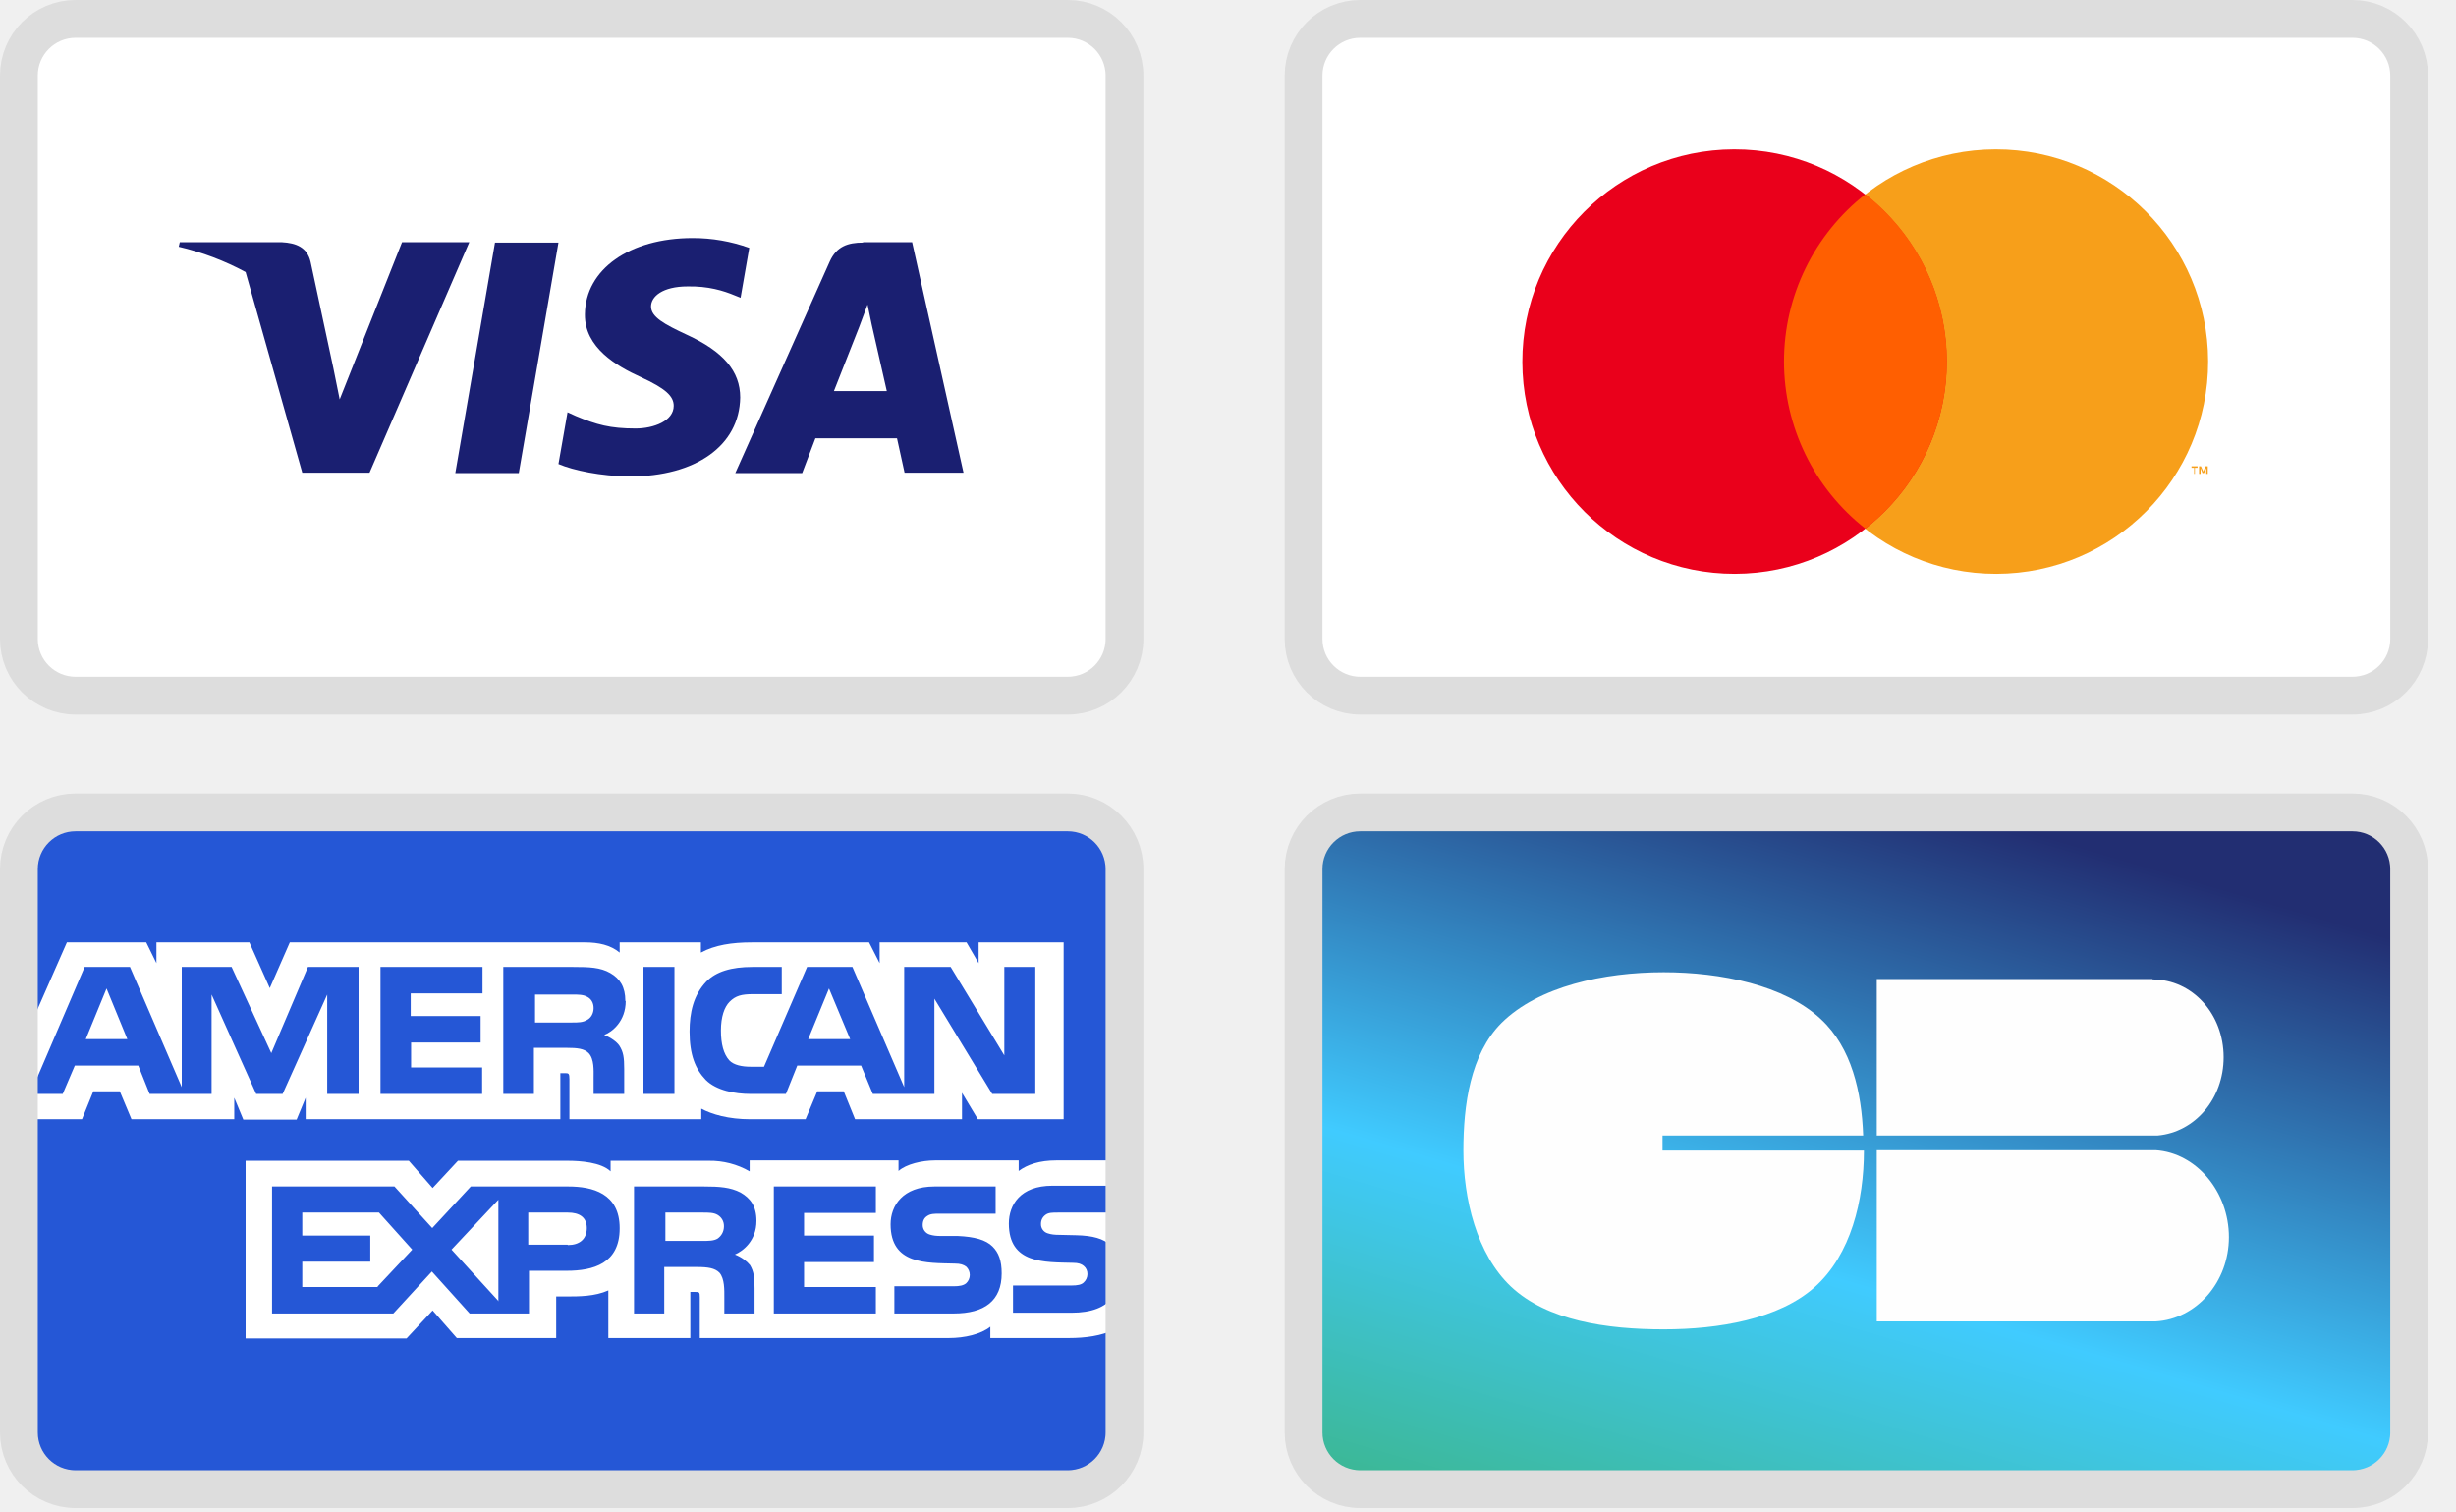
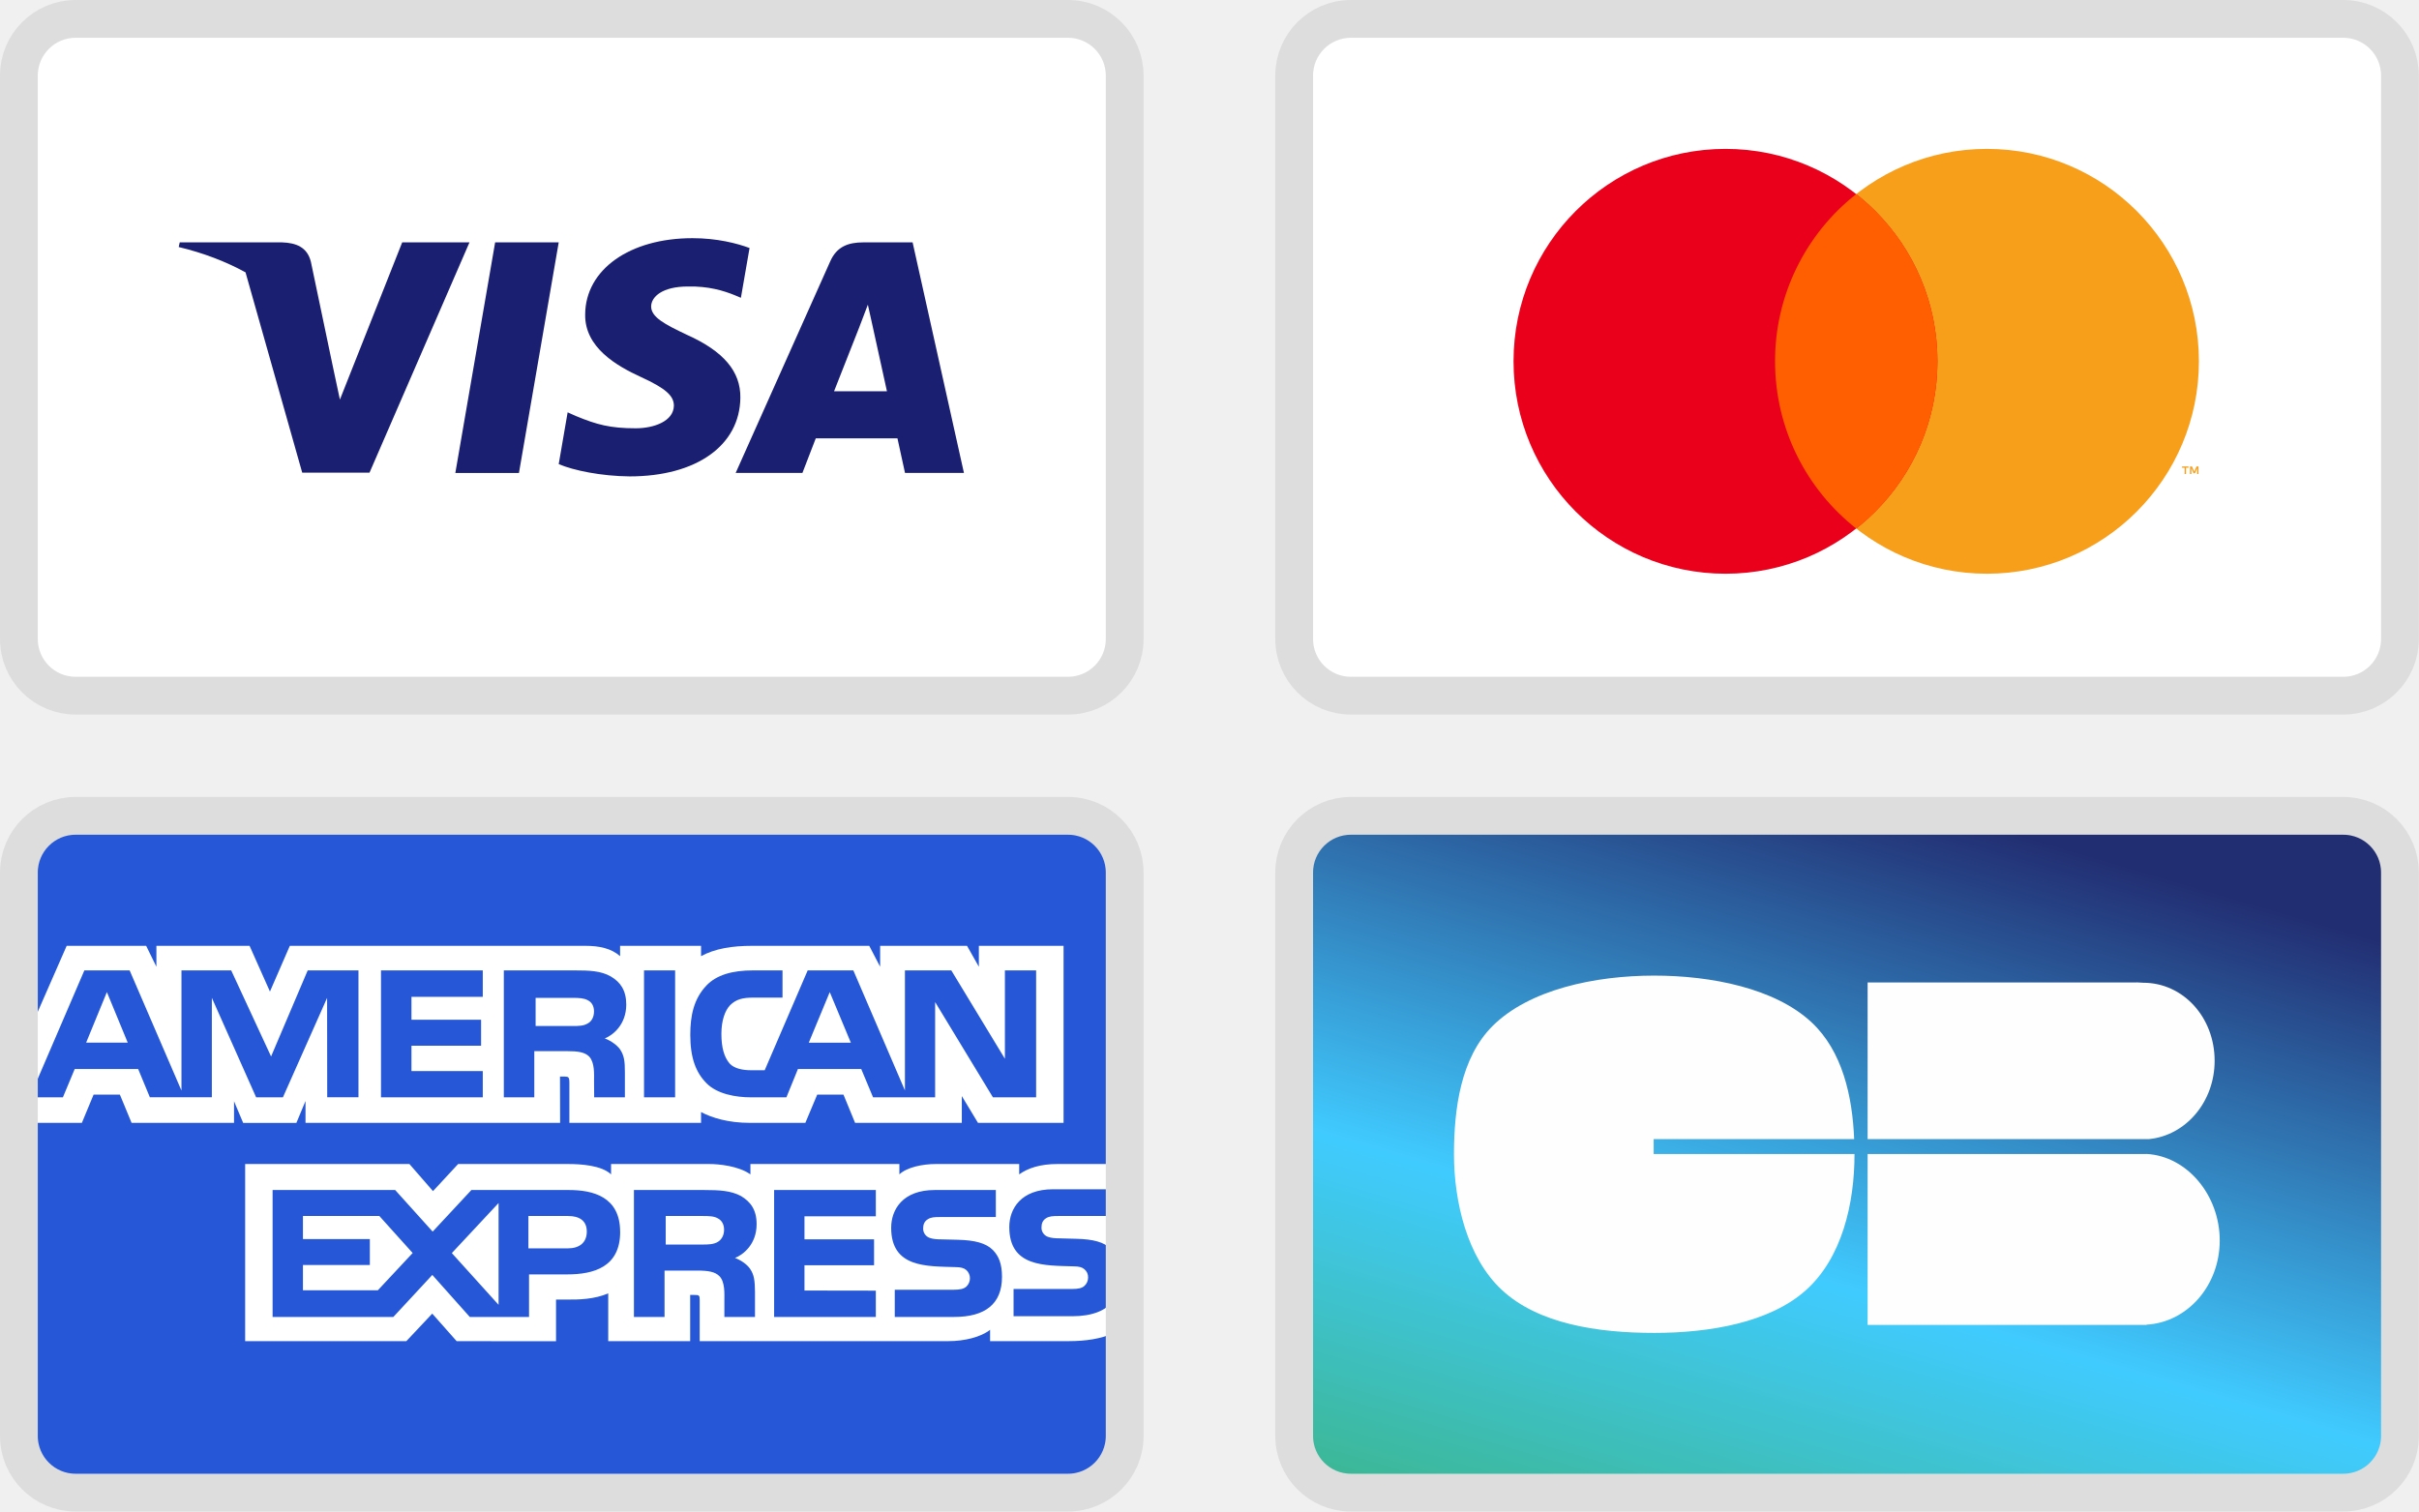
- <svg xmlns="http://www.w3.org/2000/svg" width="65" height="40" viewBox="0 0 65 40" fill="none">
-   <rect width="29.26" height="17.91" x="34.5" y=".5" fill="#fff" rx="1.5" />
-   <g fill-rule="evenodd" clip-rule="evenodd">
-     <path fill="#F79F1A" d="M58.43 12.54v-.2h-.06l-.06.14-.06-.14h-.05v.2h.04v-.15l.05.13h.04l.06-.13v.15h.04Zm-.34 0v-.16h.07v-.04H58v.04h.07v.16h.03Zm.35-2.98a5.61 5.61 0 1 1-11.23.02 5.61 5.61 0 0 1 11.23-.02Z" />
-     <path fill="#EA001B" d="M51.52 9.56a5.61 5.61 0 1 1-11.23.02 5.61 5.61 0 0 1 11.23-.02Z" />
-     <path fill="#FF5F01" d="M49.37 5.14a5.62 5.62 0 0 0 0 8.85 5.62 5.62 0 0 0 0-8.85Z" />
-   </g>
-   <rect width="29.26" height="17.91" x="34.5" y=".5" stroke="#DDD" rx="1.5" />
-   <rect width="29.26" height="17.91" x="34.5" y="21.5" fill="url(#a)" rx="1.5" />
-   <path fill="#FEFEFE" fill-rule="evenodd" d="M44.01 30.05h5.3c-.04-1.14-.3-2.32-1.12-3.08-.96-.9-2.65-1.24-4.16-1.24-1.58 0-3.31.37-4.29 1.34-.83.83-1.01 2.18-1.01 3.38 0 1.27.35 2.74 1.26 3.6.96.9 2.53 1.13 4.04 1.13 1.46 0 3.05-.27 4-1.12.96-.86 1.3-2.3 1.3-3.6v-.01H44v-.4Zm5.66.4v4.52h7.38c1.08-.06 1.94-1.04 1.94-2.23 0-1.2-.86-2.23-1.94-2.3h-7.38Zm7.3-4.53c1.05 0 1.88.91 1.88 2.06 0 1.1-.76 1.98-1.74 2.07h-7.44v-4.14h7.3Z" clip-rule="evenodd" />
-   <rect width="29.26" height="17.91" x="34.5" y="21.5" stroke="#DDD" rx="1.5" />
-   <rect width="29.26" height="17.91" x=".5" y=".5" fill="#fff" rx="1.5" />
-   <g fill="#1A1F71">
-     <path d="M13.73 12.52h-1.68l1.05-6.1h1.68l-1.05 6.1ZM19.83 6.56a4.4 4.4 0 0 0-1.5-.26c-1.67 0-2.84.83-2.85 2.02-.01.88.84 1.37 1.48 1.66.65.3.87.5.87.76 0 .4-.53.6-1.01.6-.67 0-1.03-.1-1.58-.33l-.22-.1-.24 1.37c.4.17 1.12.32 1.88.33 1.76 0 2.91-.82 2.93-2.09 0-.7-.45-1.22-1.41-1.66-.6-.28-.95-.47-.95-.75 0-.26.3-.53.97-.53.54-.01.94.11 1.25.24l.15.06.23-1.32Z" />
-     <path fill-rule="evenodd" d="M22.84 6.41h1.3l1.36 6.1h-1.56l-.2-.91h-2.16l-.35.92h-1.77l2.5-5.6c.18-.4.48-.5.88-.5Zm-.1 2.24-.67 1.7h1.4l-.4-1.76-.11-.53a30.97 30.97 0 0 1-.22.59ZM4.76 6.41h2.7c.37.02.67.13.76.52l.6 2.8.17.84 1.65-4.16h1.78l-2.64 6.1H8L6.5 7.2a7.13 7.13 0 0 0-1.77-.67l.03-.13Z" clip-rule="evenodd" />
-   </g>
-   <rect width="29.26" height="17.91" x=".5" y=".5" stroke="#DDD" rx="1.5" />
-   <rect width="29.26" height="17.91" x=".5" y="21.5" fill="#2557D6" rx="1.5" />
-   <path fill="#fff" fill-rule="evenodd" d="M.79 29.62h1.38l.3-.74h.7l.31.74H6.2v-.57l.24.58h1.41l.24-.58v.57h6.74V28.4h.13c.09 0 .11.01.11.16v1.06h3.49v-.28c.28.15.72.28 1.3.28h1.46l.31-.74h.7l.3.74h2.83v-.7l.42.7h2.27v-4.68H25.9v.55l-.32-.55h-2.3v.55l-.28-.55h-3.1c-.53 0-.98.07-1.35.27v-.27H16.4v.27c-.24-.2-.56-.27-.92-.27H7.67l-.53 1.21-.54-1.21H4.14v.55l-.27-.55h-2.1l-.98 2.23v2.45Zm8.7-.67h-.83v-2.63l-1.18 2.63h-.7L5.6 26.32v2.63H3.96l-.3-.75H1.98l-.32.75H.8l1.44-3.36h1.2l1.37 3.18v-3.18h1.32l1.05 2.28.97-2.28h1.34v3.36ZM3.37 27.5l-.55-1.34-.55 1.34h1.1Zm9.4 1.45h-2.7v-3.36h2.7v.7h-1.9v.6h1.85v.7h-1.84v.66h1.88v.7Zm3.79-2.46c0 .54-.36.82-.57.9.18.07.33.18.4.28.11.17.13.32.13.62v.66h-.81v-.42c0-.2.02-.5-.13-.66-.12-.12-.3-.14-.59-.14h-.86v1.22h-.81v-3.36h1.85c.42 0 .72.01.98.16s.4.37.4.74Zm-1.02.5c-.11.07-.24.07-.4.07h-.98v-.74h1c.13 0 .28 0 .38.06.1.05.17.15.17.3 0 .14-.07.26-.17.31Zm2.31 1.96h-.82v-3.36h.82v3.36Zm9.55 0h-1.14l-1.53-2.52v2.52H23.1l-.31-.75H21.1l-.3.75h-.95c-.39 0-.89-.09-1.17-.37-.28-.29-.43-.67-.43-1.28 0-.5.1-.96.44-1.32.26-.27.67-.39 1.22-.39h.78v.72h-.76c-.3 0-.46.04-.62.2-.14.14-.23.4-.23.76s.07.62.22.79c.12.13.35.17.56.17h.36l1.14-2.64h1.2l1.37 3.18v-3.18h1.23l1.42 2.34v-2.34h.82v3.36Zm-4.9-1.45-.56-1.34-.55 1.34h1.11Zm6.96 6.81c-.2.29-.58.43-1.1.43h-1.55v-.72h1.55c.15 0 .26-.02.32-.08a.3.3 0 0 0 .1-.22.27.27 0 0 0-.1-.22c-.06-.05-.14-.08-.28-.08-.76-.02-1.7.03-1.7-1.04 0-.49.3-1 1.15-1h1.6v-.67h-1.49c-.45 0-.77.11-1 .28v-.28h-2.21c-.35 0-.77.1-.97.28v-.28h-3.94V31a2.1 2.1 0 0 0-1.08-.28h-2.6V31c-.25-.24-.8-.28-1.14-.28h-2.9l-.67.72-.63-.72H6.5v4.7h4.26l.69-.74.64.73h2.63v-1.1h.26c.35 0 .76 0 1.12-.16v1.26h2.17v-1.22h.1c.14 0 .15 0 .15.14v1.08h6.59c.42 0 .85-.1 1.1-.3v.3h2.08c.44 0 .86-.06 1.19-.22v-.87Zm-13.06-1.8c0 .93-.7 1.12-1.4 1.12H14v1.13h-1.57l-1-1.11-1.02 1.11H7.2V31.4h3.24l1 1.1 1.02-1.1h2.58c.64 0 1.36.18 1.36 1.1ZM10 34.06H8v-.67H9.8v-.69H8v-.61h2.03l.88.98-.92.98Zm3.2.38-1.25-1.37 1.24-1.32v2.69Zm1.82-1.5h-1.04v-.85h1.05c.3 0 .5.12.5.41 0 .3-.2.45-.5.45Zm5.46-1.54h2.7v.7h-1.9v.6h1.85v.7h-1.85v.66h1.9v.7h-2.7V31.4Zm-1.03 1.8c.18.07.32.18.4.28.1.17.12.32.12.62v.66h-.8v-.42c0-.2.01-.5-.13-.66-.12-.12-.3-.15-.6-.15h-.86v1.23h-.8V31.4h1.85c.41 0 .7.02.97.16.26.15.42.36.42.75 0 .53-.36.8-.57.89Zm-.46-.42c-.1.06-.24.06-.4.06h-.98v-.75h1c.14 0 .28 0 .38.06.1.06.17.16.17.3 0 .15-.07.26-.17.33Zm7.28.21c.16.16.24.37.24.71 0 .72-.45 1.06-1.27 1.06h-1.57v-.72h1.57c.15 0 .26-.02.33-.08a.3.3 0 0 0 0-.44c-.07-.05-.15-.08-.3-.08-.75-.02-1.7.03-1.7-1.04 0-.49.32-1 1.16-1h1.62v.72h-1.48c-.15 0-.24 0-.33.06-.08.05-.12.13-.12.24a.26.26 0 0 0 .18.25c.09.03.18.04.31.04h.44c.44.02.74.1.92.28Zm3.2-.9H28c-.15 0-.25 0-.33.06-.08.06-.12.14-.12.24a.25.25 0 0 0 .18.25c.09.03.18.04.31.04l.44.01c.44.01.73.09.91.27l.08.09v-.96Z" clip-rule="evenodd" />
-   <rect width="29.26" height="17.91" x=".5" y="21.5" stroke="#DDD" rx="1.5" />
+ <svg xmlns="http://www.w3.org/2000/svg" width="64" height="40" viewBox="0 0 64 40" fill="none">
+   <rect x="34.24" y="0.5" width="29.256" height="17.91" rx="1.5" fill="white" />
+   <path fill-rule="evenodd" clip-rule="evenodd" d="M58.166 12.544V12.344H58.114L58.054 12.482L57.994 12.344H57.941V12.544H57.978V12.393L58.035 12.524H58.073L58.13 12.393V12.544H58.167H58.166ZM57.835 12.544V12.378H57.902V12.344H57.731V12.378H57.798V12.544H57.835ZM58.177 9.561C58.177 12.666 55.666 15.183 52.569 15.183C49.473 15.183 46.962 12.666 46.962 9.561C46.962 6.457 49.473 3.94 52.569 3.94C55.666 3.94 58.177 6.457 58.177 9.561Z" fill="#F79F1A" />
+   <path fill-rule="evenodd" clip-rule="evenodd" d="M51.259 9.561C51.259 12.666 48.748 15.183 45.652 15.183C42.555 15.183 40.044 12.666 40.044 9.561C40.044 6.457 42.555 3.94 45.652 3.94C48.748 3.94 51.259 6.457 51.259 9.561V9.561Z" fill="#EA001B" />
+   <path fill-rule="evenodd" clip-rule="evenodd" d="M49.111 5.136C48.441 5.662 47.899 6.334 47.527 7.101C47.154 7.867 46.962 8.708 46.963 9.561C46.963 11.357 47.803 12.957 49.111 13.987C50.419 12.957 51.259 11.357 51.259 9.561C51.26 8.708 51.067 7.867 50.695 7.101C50.323 6.334 49.781 5.662 49.111 5.136Z" fill="#FF5F01" />
+   <rect x="34.24" y="0.5" width="29.256" height="17.91" rx="1.5" stroke="#DDDDDD" />
+   <rect x="34.24" y="21.59" width="29.256" height="17.91" rx="1.5" fill="url(#paint0_linear_1008_45704)" />
+   <path fill-rule="evenodd" clip-rule="evenodd" d="M43.752 30.145H49.056C49.009 28.999 48.742 27.817 47.932 27.057C46.967 26.153 45.276 25.818 43.766 25.818C42.194 25.818 40.455 26.186 39.485 27.156C38.649 27.992 38.468 29.337 38.468 30.545C38.468 31.811 38.822 33.283 39.729 34.131C40.694 35.033 42.258 35.273 43.766 35.273C45.231 35.273 46.818 35.002 47.777 34.145C48.734 33.29 49.065 31.849 49.065 30.545V30.539H43.752V30.145ZM49.412 30.539V35.061H56.79V35.055C57.869 34.996 58.728 34.023 58.728 32.828C58.728 31.632 57.869 30.596 56.79 30.537V30.539H49.412ZM56.706 26.007C57.758 26.007 58.593 26.92 58.593 28.072C58.593 29.163 57.826 30.053 56.851 30.145H49.412V26H56.473C56.517 25.995 56.567 25.999 56.617 26.002C56.648 26.005 56.678 26.007 56.706 26.007Z" fill="#FEFEFE" />
+   <rect x="34.24" y="21.59" width="29.256" height="17.91" rx="1.5" stroke="#DDDDDD" />
+   <rect x="0.5" y="0.5" width="29.256" height="17.91" rx="1.5" fill="white" />
+   <path d="M13.73 12.516H12.047L13.1 6.414H14.782L13.73 12.516Z" fill="#1A1F71" />
+   <path d="M19.831 6.563C19.499 6.44 18.972 6.303 18.321 6.303C16.659 6.303 15.489 7.134 15.482 8.322C15.468 9.198 16.32 9.685 16.957 9.977C17.608 10.276 17.829 10.471 17.829 10.737C17.822 11.146 17.303 11.334 16.818 11.334C16.146 11.334 15.786 11.237 15.239 11.01L15.018 10.912L14.782 12.282C15.177 12.45 15.904 12.6 16.659 12.607C18.425 12.607 19.575 11.789 19.588 10.523C19.595 9.828 19.145 9.296 18.176 8.861C17.587 8.582 17.227 8.394 17.227 8.108C17.233 7.848 17.531 7.582 18.196 7.582C18.743 7.569 19.145 7.692 19.449 7.816L19.602 7.881L19.831 6.563V6.563V6.563Z" fill="#1A1F71" />
+   <path fill-rule="evenodd" clip-rule="evenodd" d="M22.843 6.414H24.145L25.503 12.515H23.944C23.944 12.515 23.792 11.814 23.744 11.6H21.583L21.23 12.515H19.464L21.964 6.92C22.137 6.524 22.442 6.414 22.843 6.414ZM22.739 8.647C22.739 8.647 22.206 10.004 22.067 10.354H23.466C23.397 10.049 23.078 8.589 23.078 8.589L22.961 8.063C22.911 8.198 22.84 8.384 22.791 8.51C22.759 8.595 22.736 8.652 22.739 8.647Z" fill="#1A1F71" />
+   <path fill-rule="evenodd" clip-rule="evenodd" d="M4.755 6.414H7.463C7.83 6.427 8.128 6.537 8.225 6.927L8.813 9.731L8.813 9.731L8.993 10.575L10.641 6.414H12.421L9.776 12.509H7.996L6.496 7.207C5.979 6.924 5.388 6.695 4.728 6.537L4.755 6.414Z" fill="#1A1F71" />
+   <rect x="0.5" y="0.5" width="29.256" height="17.91" rx="1.5" stroke="#DDDDDD" />
+   <rect x="0.5" y="21.59" width="29.256" height="17.91" rx="1.5" fill="#2557D6" />
+   <path fill-rule="evenodd" clip-rule="evenodd" d="M0.788 29.715H2.166L2.476 28.968H3.172L3.481 29.714H6.192V29.144L6.434 29.717H7.841L8.083 29.136V29.715H14.819L14.816 28.49H14.946C15.037 28.493 15.064 28.501 15.064 28.651V29.715H18.548V29.429C18.829 29.579 19.266 29.715 19.841 29.715H21.307L21.621 28.968H22.316L22.623 29.714H25.447V29.006L25.875 29.715H28.139V25.03H25.898V25.583L25.585 25.03H23.286V25.583L22.998 25.03H19.893C19.374 25.03 18.917 25.102 18.548 25.303V25.03H16.406V25.303C16.171 25.096 15.851 25.03 15.495 25.03H7.668L7.142 26.24L6.603 25.03H4.138V25.583L3.867 25.03H1.764L0.788 27.257V29.715ZM9.484 29.038H8.657L8.654 26.408L7.485 29.039H6.777L5.605 26.406V29.038H3.965L3.655 28.289H1.977L1.664 29.039H0.788L2.232 25.68H3.43L4.801 28.86V25.68H6.117L7.172 27.958L8.141 25.68H9.484V29.038H9.484V29.038ZM3.38 27.593L2.828 26.254L2.279 27.592H3.38V27.593ZM12.773 29.039H10.08V25.68H12.773V26.38H10.886V26.985H12.728V27.673H10.886V28.344H12.773V29.039V29.039ZM16.569 26.585C16.569 27.12 16.21 27.397 16.001 27.48C16.177 27.547 16.328 27.665 16.4 27.763C16.514 27.93 16.533 28.079 16.533 28.379V29.039H15.72L15.717 28.616C15.717 28.413 15.736 28.123 15.589 27.961C15.472 27.843 15.292 27.817 15.002 27.817H14.136V29.039H13.33V25.68H15.185C15.597 25.68 15.9 25.691 16.161 25.841C16.416 25.991 16.569 26.21 16.569 26.585V26.585ZM15.55 27.084C15.439 27.151 15.308 27.152 15.151 27.152H14.171V26.407H15.164C15.305 26.407 15.451 26.413 15.546 26.467C15.651 26.516 15.716 26.62 15.716 26.764C15.716 26.911 15.654 27.029 15.55 27.084V27.084ZM17.862 29.039H17.039V25.68H17.862V29.039H17.862ZM27.412 29.039H26.27L24.741 26.518V29.039H23.099L22.786 28.29H21.111L20.806 29.039H19.863C19.471 29.039 18.975 28.953 18.694 28.668C18.41 28.382 18.263 27.996 18.263 27.385C18.263 26.887 18.351 26.432 18.698 26.072C18.958 25.804 19.366 25.68 19.922 25.68H20.703V26.4H19.939C19.644 26.4 19.478 26.444 19.318 26.599C19.181 26.74 19.086 27.008 19.086 27.36C19.086 27.719 19.158 27.979 19.308 28.149C19.433 28.281 19.658 28.322 19.87 28.322H20.232L21.369 25.68H22.577L23.942 28.857V25.68H25.169L26.587 28.019V25.68H27.413V29.039H27.412ZM22.511 27.593L21.953 26.254L21.398 27.593H22.511ZM29.467 34.402C29.271 34.687 28.889 34.832 28.372 34.832H26.816V34.111H28.366C28.52 34.111 28.628 34.091 28.692 34.028C28.723 34 28.747 33.966 28.763 33.929C28.78 33.891 28.788 33.85 28.788 33.809C28.79 33.767 28.782 33.725 28.765 33.686C28.747 33.648 28.722 33.614 28.689 33.587C28.631 33.536 28.546 33.512 28.405 33.512C27.648 33.487 26.703 33.536 26.703 32.472C26.703 31.985 27.014 31.472 27.861 31.472H29.467V30.804H27.974C27.524 30.804 27.197 30.911 26.965 31.078V30.804H24.758C24.405 30.804 23.991 30.891 23.795 31.078V30.804H19.854V31.078C19.54 30.853 19.011 30.804 18.767 30.804H16.167V31.078C15.919 30.839 15.367 30.804 15.031 30.804H12.121L11.456 31.521L10.832 30.804H6.486V35.492H10.75L11.436 34.763L12.082 35.492L14.711 35.494V34.391H14.969C15.318 34.396 15.729 34.383 16.092 34.227V35.492H18.26V34.269H18.365C18.499 34.269 18.512 34.275 18.512 34.407V35.491H25.097C25.516 35.491 25.953 35.384 26.195 35.191V35.491H28.284C28.719 35.491 29.143 35.43 29.466 35.275V34.402L29.467 34.402ZM16.408 32.599C16.408 33.532 15.708 33.725 15.004 33.725H13.997V34.852H12.43L11.438 33.739L10.406 34.852H7.212V31.492H10.455L11.447 32.593L12.472 31.492H15.049C15.688 31.492 16.407 31.668 16.407 32.599H16.408ZM9.997 34.145H8.015V33.477H9.785V32.791H8.015V32.18H10.037L10.918 33.159L9.997 34.145V34.145ZM13.191 34.53L11.954 33.161L13.191 31.836V34.53ZM15.022 33.036H13.98V32.18H15.032C15.322 32.18 15.525 32.298 15.525 32.592C15.525 32.883 15.332 33.036 15.022 33.036ZM20.481 31.492H23.172V32.187H21.284V32.797H23.125V33.483H21.284V34.152L23.172 34.155V34.852H20.481V31.492V31.492ZM19.446 33.29C19.626 33.356 19.772 33.474 19.841 33.572C19.955 33.737 19.971 33.89 19.975 34.186V34.852H19.165V34.431C19.165 34.229 19.185 33.93 19.035 33.773C18.917 33.653 18.738 33.624 18.443 33.624H17.582V34.852H16.772V31.492H18.633C19.041 31.492 19.338 31.51 19.603 31.65C19.858 31.803 20.018 32.014 20.018 32.396C20.018 32.933 19.658 33.206 19.446 33.29V33.29ZM18.99 32.866C18.883 32.929 18.75 32.935 18.592 32.935H17.613V32.18H18.606C18.749 32.18 18.892 32.183 18.99 32.241C19.095 32.295 19.157 32.399 19.157 32.543C19.157 32.687 19.095 32.803 18.99 32.866V32.866ZM26.269 33.08C26.426 33.242 26.51 33.446 26.51 33.791C26.51 34.514 26.056 34.851 25.244 34.851H23.673V34.131H25.237C25.39 34.131 25.498 34.111 25.567 34.048C25.597 34.02 25.621 33.986 25.637 33.948C25.654 33.911 25.662 33.87 25.662 33.829C25.663 33.787 25.654 33.745 25.637 33.707C25.62 33.668 25.595 33.634 25.563 33.607C25.502 33.555 25.417 33.532 25.276 33.532C24.522 33.507 23.578 33.555 23.578 32.492C23.578 32.005 23.886 31.492 24.731 31.492H26.347V32.207H24.868C24.721 32.207 24.626 32.212 24.545 32.267C24.457 32.322 24.424 32.403 24.424 32.51C24.423 32.565 24.439 32.619 24.471 32.664C24.503 32.709 24.548 32.742 24.6 32.76C24.686 32.789 24.777 32.798 24.914 32.798L25.348 32.809C25.786 32.82 26.086 32.895 26.269 33.08V33.08ZM29.468 32.18H27.999C27.852 32.18 27.755 32.186 27.672 32.241C27.588 32.295 27.555 32.376 27.555 32.483C27.553 32.538 27.569 32.592 27.601 32.637C27.633 32.683 27.678 32.716 27.731 32.733C27.816 32.762 27.907 32.771 28.042 32.771L28.479 32.783C28.919 32.793 29.214 32.869 29.393 33.053C29.426 33.079 29.446 33.107 29.468 33.136V32.18Z" fill="white" />
+   <rect x="0.5" y="21.59" width="29.256" height="17.91" rx="1.5" stroke="#DDDDDD" />
  <defs>
-     <linearGradient id="a" x1="42.21" x2="36.06" y1="18.61" y2="39.42" gradientUnits="userSpaceOnUse">
+     <linearGradient id="paint0_linear_1008_45704" x1="41.947" y1="18.695" x2="35.803" y2="39.508" gradientUnits="userSpaceOnUse">
      <stop stop-color="#222E72" />
-       <stop offset=".59" stop-color="#40CBFF" />
+       <stop offset="0.592" stop-color="#40CBFF" />
      <stop offset="1" stop-color="#3CB792" />
    </linearGradient>
  </defs>
</svg>
